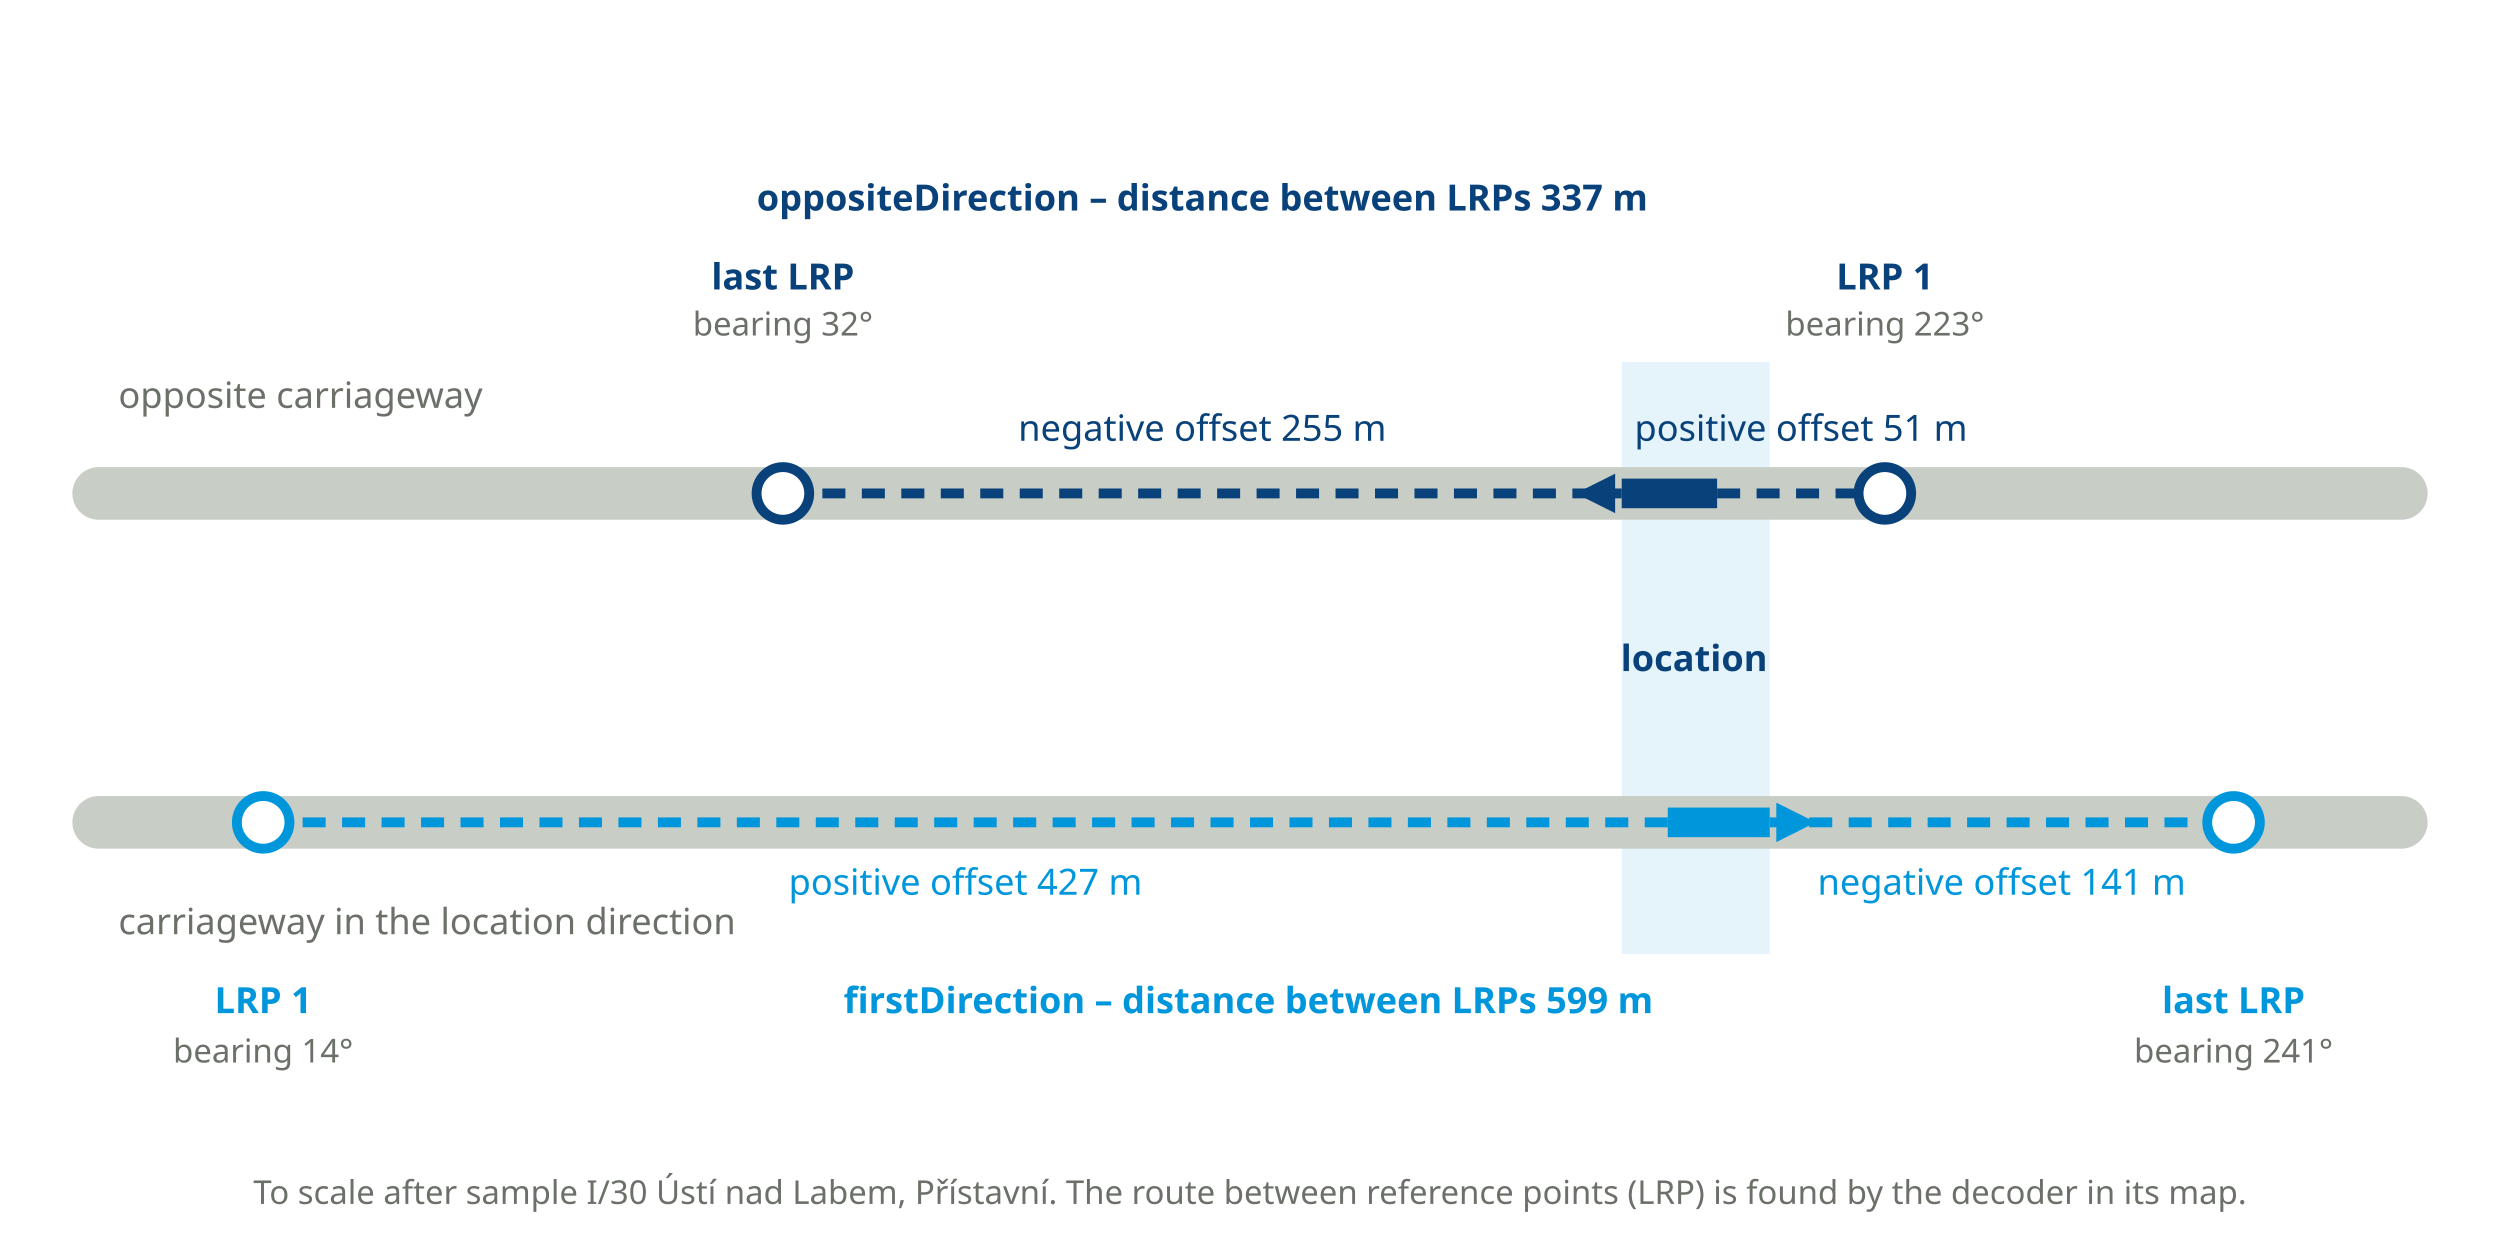
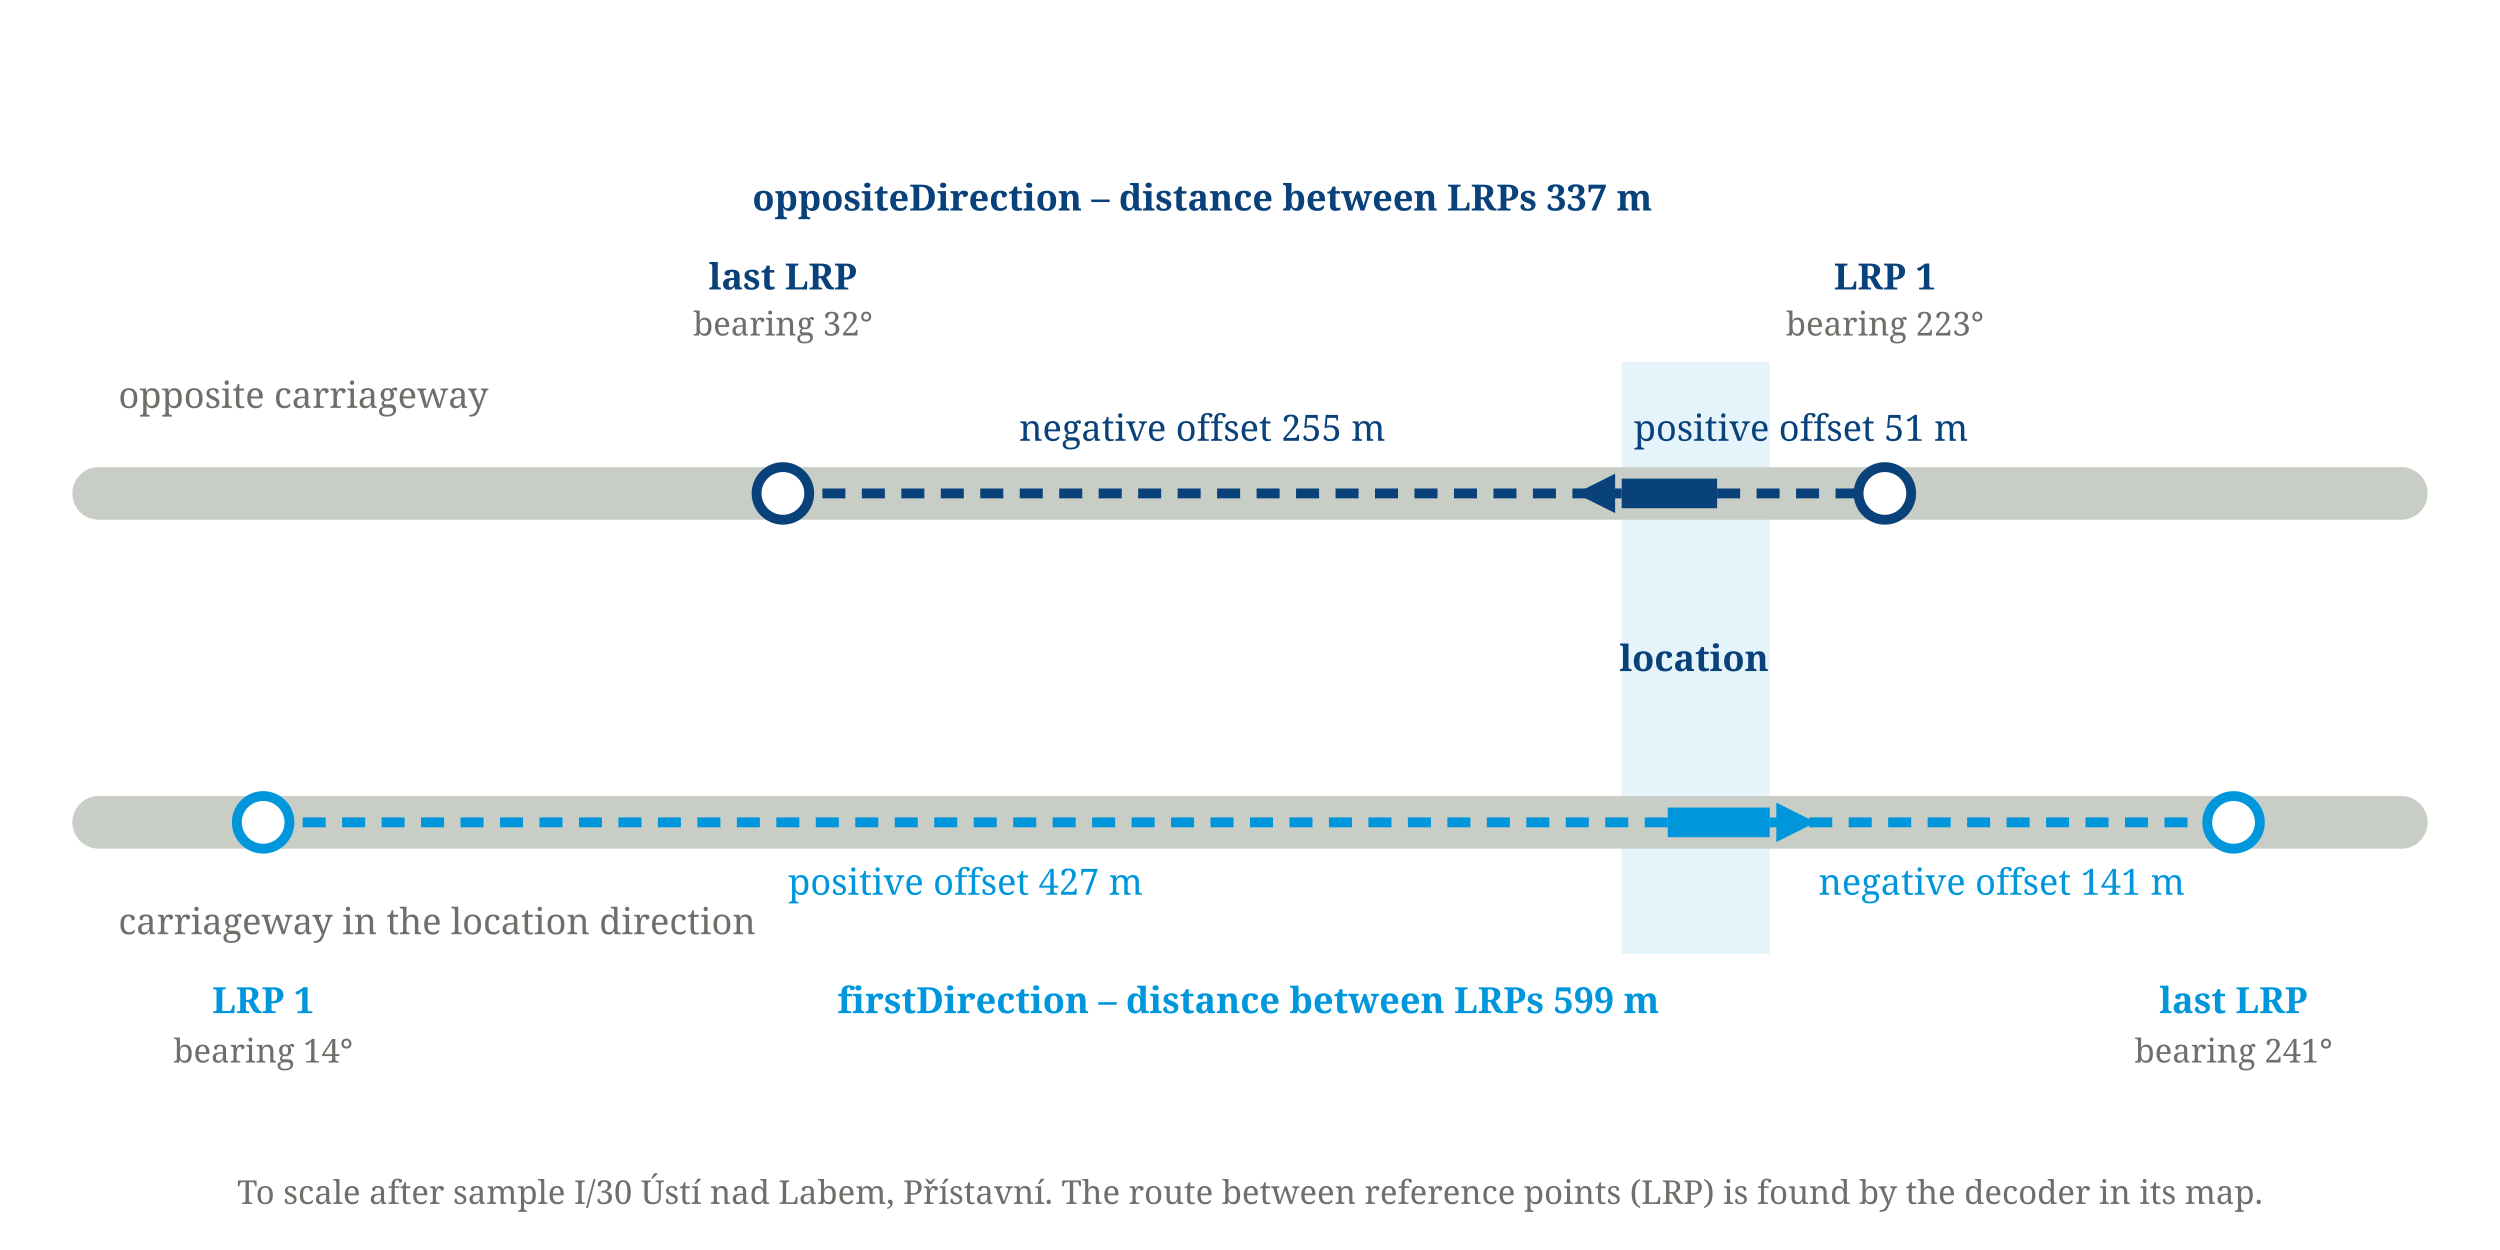
<svg xmlns="http://www.w3.org/2000/svg" viewBox="0 0 760 380" width="760" height="380">
  <rect width="760" height="380" fill="#FFFFFF" />
  <rect x="493" y="110" width="45" height="180" fill="#E5F4FB" />
-   <text x="515" y="204.0" font-family="Noto Sans, Noto Serif, DejaVu Sans, sans-serif" font-size="11" fill="#09417A" text-anchor="middle" font-weight="bold">location</text>
+   <text x="515" y="204.0" font-family="SourceSansPro, Source Sans Pro, Noto Serif, Noto Sans, DejaVu Sans, sans-serif" font-size="11" fill="#09417A" text-anchor="middle" font-weight="bold">location</text>
  <line x1="30" y1="250" x2="730" y2="250" stroke="#C8CDC6" stroke-width="16" stroke-linecap="round" />
  <line x1="30" y1="150" x2="730" y2="150" stroke="#C8CDC6" stroke-width="16" stroke-linecap="round" />
-   <text x="36" y="284" font-family="Noto Sans, Noto Serif, DejaVu Sans, sans-serif" font-size="11" fill="#6B7069" text-anchor="start" font-weight="normal">carriageway in the location direction</text>
-   <text x="36" y="124" font-family="Noto Sans, Noto Serif, DejaVu Sans, sans-serif" font-size="11" fill="#6B7069" text-anchor="start" font-weight="normal">opposite carriageway</text>
+   <text x="36" y="284" font-family="SourceSansPro, Source Sans Pro, Noto Serif, Noto Sans, DejaVu Sans, sans-serif" font-size="11" fill="#6B7069" text-anchor="start" font-weight="normal">carriageway in the location direction</text>
+   <text x="36" y="124" font-family="SourceSansPro, Source Sans Pro, Noto Serif, Noto Sans, DejaVu Sans, sans-serif" font-size="11" fill="#6B7069" text-anchor="start" font-weight="normal">opposite carriageway</text>
  <line x1="80" y1="250" x2="507" y2="250" stroke="#0096DC" stroke-width="3" stroke-dasharray="7 5" />
  <line x1="538" y1="250" x2="679" y2="250" stroke="#0096DC" stroke-width="3" stroke-dasharray="7 5" />
  <line x1="507" y1="250" x2="538" y2="250" stroke="#0096DC" stroke-width="9" />
  <path d="M540,244 L552,250 L540,256 Z" fill="#0096DC" />
  <circle cx="80" cy="250" r="8" fill="#FFFFFF" stroke="#0096DC" stroke-width="3" />
-   <text x="80" y="308" font-family="Noto Sans, Noto Serif, DejaVu Sans, sans-serif" font-size="11" fill="#0096DC" text-anchor="middle" font-weight="bold">LRP 1</text>
-   <text x="80" y="323" font-family="Noto Sans, Noto Serif, DejaVu Sans, sans-serif" font-size="10" fill="#6B7069" text-anchor="middle" font-weight="normal">bearing 14°</text>
+   <text x="80" y="308" font-family="SourceSansPro, Source Sans Pro, Noto Serif, Noto Sans, DejaVu Sans, sans-serif" font-size="11" fill="#0096DC" text-anchor="middle" font-weight="bold">LRP 1</text>
+   <text x="80" y="323" font-family="SourceSansPro, Source Sans Pro, Noto Serif, Noto Sans, DejaVu Sans, sans-serif" font-size="10" fill="#6B7069" text-anchor="middle" font-weight="normal">bearing 14°</text>
  <circle cx="679" cy="250" r="8" fill="#FFFFFF" stroke="#0096DC" stroke-width="3" />
-   <text x="679" y="308" font-family="Noto Sans, Noto Serif, DejaVu Sans, sans-serif" font-size="11" fill="#0096DC" text-anchor="middle" font-weight="bold">last LRP</text>
-   <text x="679" y="323" font-family="Noto Sans, Noto Serif, DejaVu Sans, sans-serif" font-size="10" fill="#6B7069" text-anchor="middle" font-weight="normal">bearing 241°</text>
-   <text x="293.5" y="272" font-family="Noto Sans, Noto Serif, DejaVu Sans, sans-serif" font-size="11" fill="#0096DC" text-anchor="middle" font-weight="normal">positive offset 427 m</text>
-   <text x="608.5" y="272" font-family="Noto Sans, Noto Serif, DejaVu Sans, sans-serif" font-size="11" fill="#0096DC" text-anchor="middle" font-weight="normal">negative offset 141 m</text>
-   <text x="379.5" y="308" font-family="Noto Sans, Noto Serif, DejaVu Sans, sans-serif" font-size="11" fill="#0096DC" text-anchor="middle" font-weight="bold">firstDirection – distance between LRPs 599 m</text>
+   <text x="679" y="308" font-family="SourceSansPro, Source Sans Pro, Noto Serif, Noto Sans, DejaVu Sans, sans-serif" font-size="11" fill="#0096DC" text-anchor="middle" font-weight="bold">last LRP</text>
+   <text x="679" y="323" font-family="SourceSansPro, Source Sans Pro, Noto Serif, Noto Sans, DejaVu Sans, sans-serif" font-size="10" fill="#6B7069" text-anchor="middle" font-weight="normal">bearing 241°</text>
+   <text x="293.5" y="272" font-family="SourceSansPro, Source Sans Pro, Noto Serif, Noto Sans, DejaVu Sans, sans-serif" font-size="11" fill="#0096DC" text-anchor="middle" font-weight="normal">positive offset 427 m</text>
+   <text x="608.5" y="272" font-family="SourceSansPro, Source Sans Pro, Noto Serif, Noto Sans, DejaVu Sans, sans-serif" font-size="11" fill="#0096DC" text-anchor="middle" font-weight="normal">negative offset 141 m</text>
+   <text x="379.5" y="308" font-family="SourceSansPro, Source Sans Pro, Noto Serif, Noto Sans, DejaVu Sans, sans-serif" font-size="11" fill="#0096DC" text-anchor="middle" font-weight="bold">firstDirection – distance between LRPs 599 m</text>
  <line x1="238" y1="150" x2="493" y2="150" stroke="#09417A" stroke-width="3" stroke-dasharray="7 5" />
  <line x1="522" y1="150" x2="573" y2="150" stroke="#09417A" stroke-width="3" stroke-dasharray="7 5" />
  <line x1="493" y1="150" x2="522" y2="150" stroke="#09417A" stroke-width="9" />
  <path d="M491,144 L479,150 L491,156 Z" fill="#09417A" />
  <circle cx="573" cy="150" r="8" fill="#FFFFFF" stroke="#09417A" stroke-width="3" />
-   <text x="573" y="88" font-family="Noto Sans, Noto Serif, DejaVu Sans, sans-serif" font-size="11" fill="#09417A" text-anchor="middle" font-weight="bold">LRP 1</text>
-   <text x="573" y="102" font-family="Noto Sans, Noto Serif, DejaVu Sans, sans-serif" font-size="10" fill="#6B7069" text-anchor="middle" font-weight="normal">bearing 223°</text>
+   <text x="573" y="88" font-family="SourceSansPro, Source Sans Pro, Noto Serif, Noto Sans, DejaVu Sans, sans-serif" font-size="11" fill="#09417A" text-anchor="middle" font-weight="bold">LRP 1</text>
+   <text x="573" y="102" font-family="SourceSansPro, Source Sans Pro, Noto Serif, Noto Sans, DejaVu Sans, sans-serif" font-size="10" fill="#6B7069" text-anchor="middle" font-weight="normal">bearing 223°</text>
  <circle cx="238" cy="150" r="8" fill="#FFFFFF" stroke="#09417A" stroke-width="3" />
-   <text x="238" y="88" font-family="Noto Sans, Noto Serif, DejaVu Sans, sans-serif" font-size="11" fill="#09417A" text-anchor="middle" font-weight="bold">last LRP</text>
-   <text x="238" y="102" font-family="Noto Sans, Noto Serif, DejaVu Sans, sans-serif" font-size="10" fill="#6B7069" text-anchor="middle" font-weight="normal">bearing 32°</text>
-   <text x="365.5" y="134" font-family="Noto Sans, Noto Serif, DejaVu Sans, sans-serif" font-size="11" fill="#09417A" text-anchor="middle" font-weight="normal">negative offset 255 m</text>
-   <text x="547.5" y="134" font-family="Noto Sans, Noto Serif, DejaVu Sans, sans-serif" font-size="11" fill="#09417A" text-anchor="middle" font-weight="normal">positive offset 51 m</text>
-   <text x="365.5" y="64" font-family="Noto Sans, Noto Serif, DejaVu Sans, sans-serif" font-size="11" fill="#09417A" text-anchor="middle" font-weight="bold">oppositeDirection – distance between LRPs 337 m</text>
-   <text x="380" y="366" font-family="Noto Sans, Noto Serif, DejaVu Sans, sans-serif" font-size="10" fill="#6B7069" text-anchor="middle" font-weight="normal">To scale after sample I/30 Ústí nad Labem, Přístavní. The route between reference points (LRP) is found by the decoder in its map.</text>
+   <text x="238" y="88" font-family="SourceSansPro, Source Sans Pro, Noto Serif, Noto Sans, DejaVu Sans, sans-serif" font-size="11" fill="#09417A" text-anchor="middle" font-weight="bold">last LRP</text>
+   <text x="238" y="102" font-family="SourceSansPro, Source Sans Pro, Noto Serif, Noto Sans, DejaVu Sans, sans-serif" font-size="10" fill="#6B7069" text-anchor="middle" font-weight="normal">bearing 32°</text>
+   <text x="365.5" y="134" font-family="SourceSansPro, Source Sans Pro, Noto Serif, Noto Sans, DejaVu Sans, sans-serif" font-size="11" fill="#09417A" text-anchor="middle" font-weight="normal">negative offset 255 m</text>
+   <text x="547.5" y="134" font-family="SourceSansPro, Source Sans Pro, Noto Serif, Noto Sans, DejaVu Sans, sans-serif" font-size="11" fill="#09417A" text-anchor="middle" font-weight="normal">positive offset 51 m</text>
+   <text x="365.5" y="64" font-family="SourceSansPro, Source Sans Pro, Noto Serif, Noto Sans, DejaVu Sans, sans-serif" font-size="11" fill="#09417A" text-anchor="middle" font-weight="bold">oppositeDirection – distance between LRPs 337 m</text>
+   <text x="380" y="366" font-family="SourceSansPro, Source Sans Pro, Noto Serif, Noto Sans, DejaVu Sans, sans-serif" font-size="10" fill="#6B7069" text-anchor="middle" font-weight="normal">To scale after sample I/30 Ústí nad Labem, Přístavní. The route between reference points (LRP) is found by the decoder in its map.</text>
</svg>
